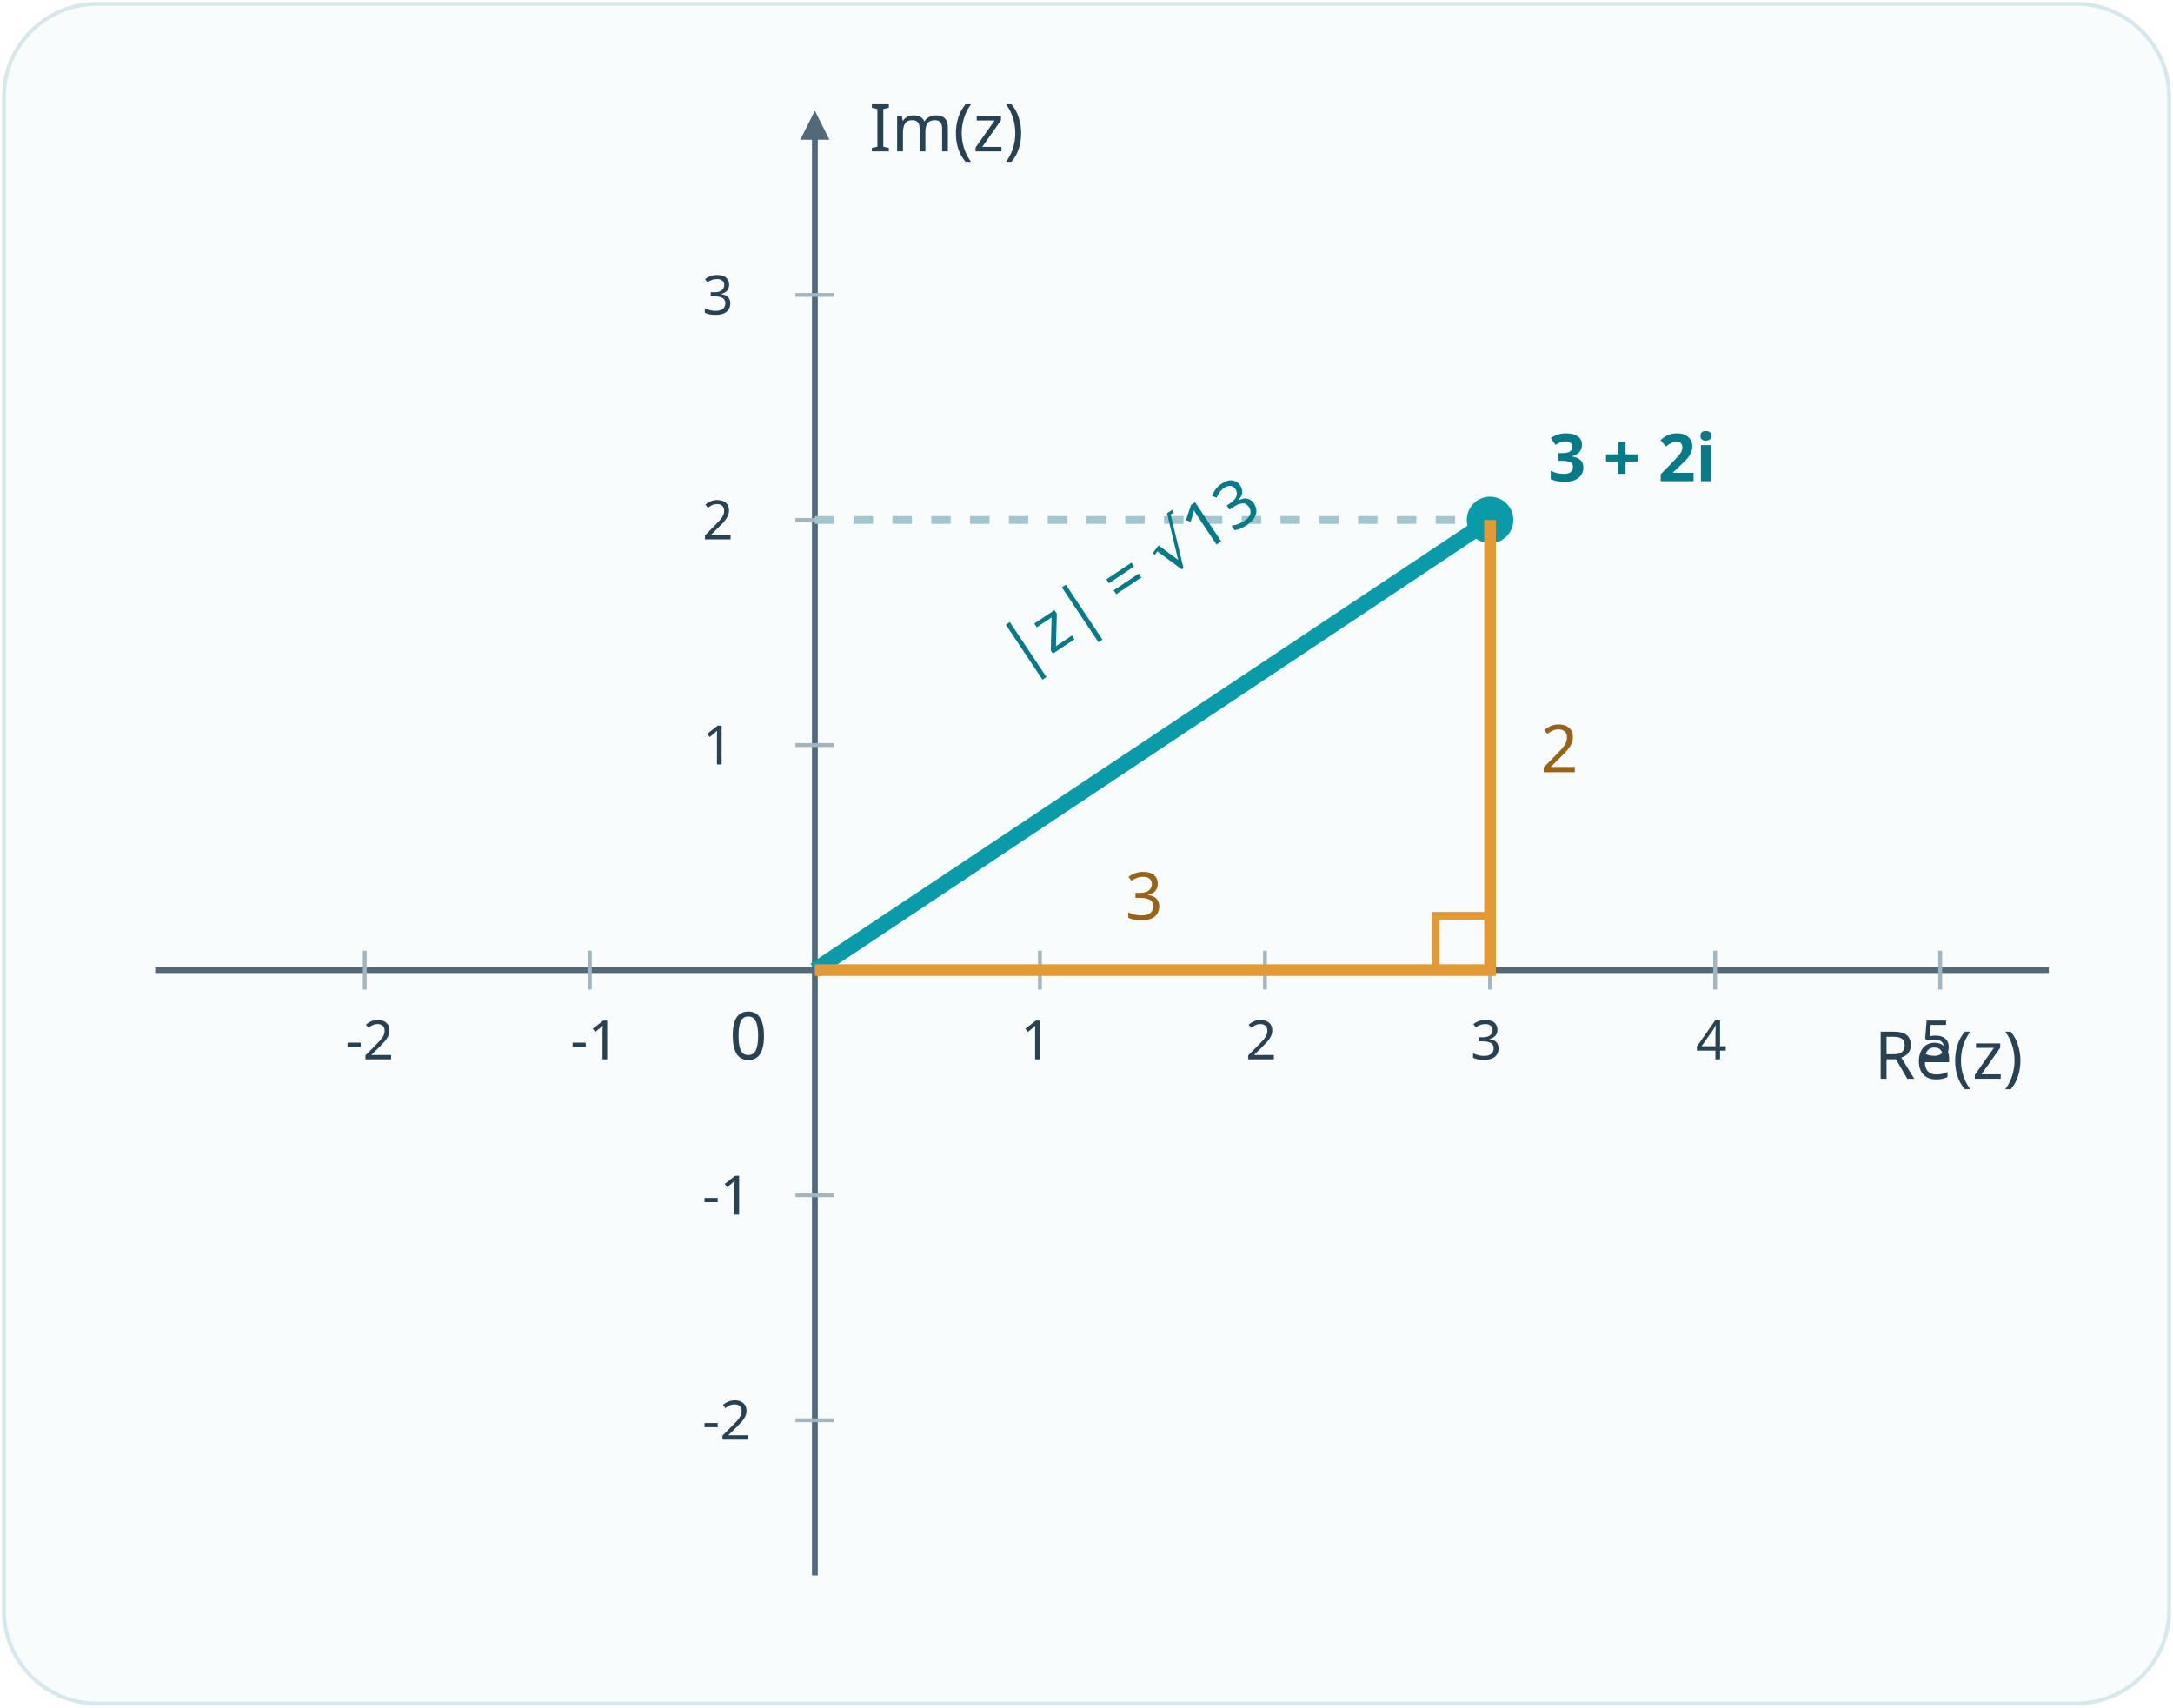
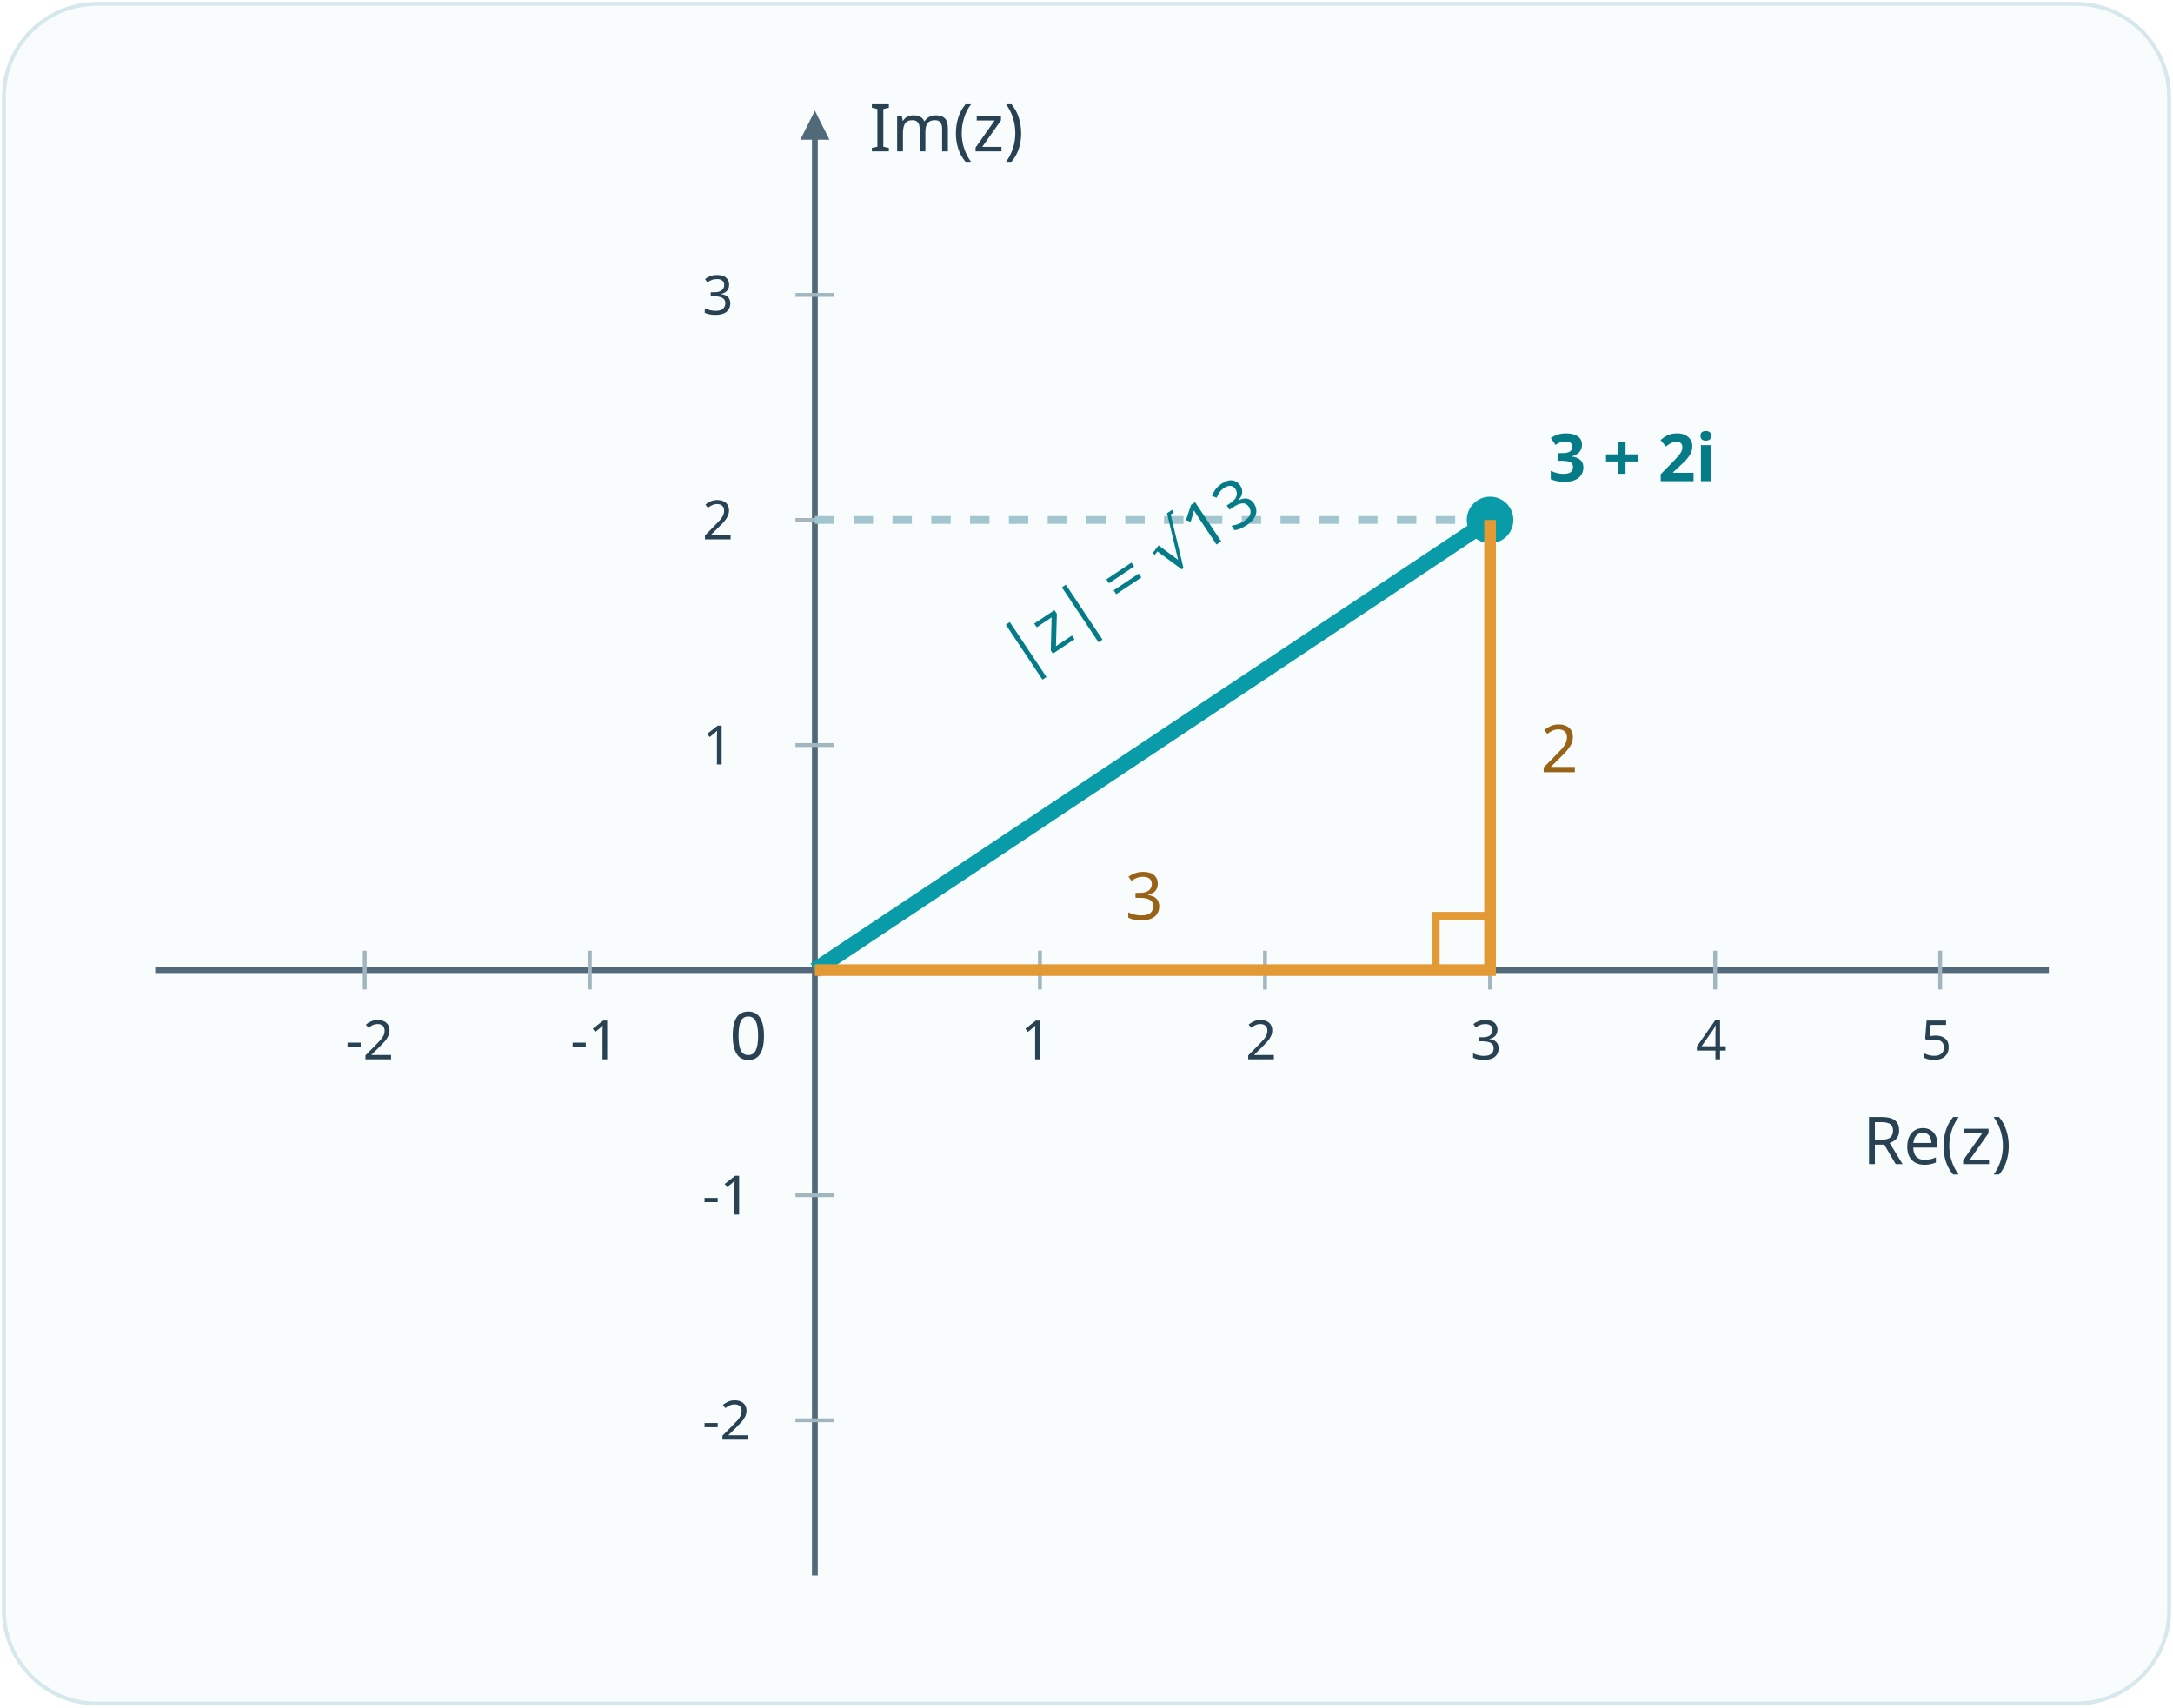
- <svg xmlns="http://www.w3.org/2000/svg" viewBox="0 0 560 440" role="img">
+ <svg xmlns="http://www.w3.org/2000/svg" width="560" height="440" viewBox="0 0 560 440" role="img">
  <defs>
    <marker id="arrow" viewBox="0 0 10 10" refX="8" refY="5" markerWidth="5" markerHeight="5" orient="auto-start-reverse">
      <path d="M0 0 10 5 0 10z" fill="#526979" />
    </marker>
  </defs>
  <rect x="1" y="1" width="558" height="438" rx="24" fill="#f8fcfd" stroke="#d6e8ec" />
  <g font-family="system-ui,sans-serif" font-size="17" fill="#294253">
    <path d="M40 250H528 M210 406V30" stroke="#526979" stroke-width="1.5" marker-end="url(#arrow)" />
-     <text x="483" y="278">Re(z)</text>
+     <text x="480" y="300">Re(z)</text>
    <text x="224" y="39">Im(z)</text>
    <text x="188" y="273">0</text>
    <path d="M94 245v10" stroke="#a1b6bf" />
    <text x="89" y="273" font-size="14">-2</text>
    <path d="M152 245v10" stroke="#a1b6bf" />
    <text x="147" y="273" font-size="14">-1</text>
    <path d="M268 245v10" stroke="#a1b6bf" />
    <text x="263" y="273" font-size="14">1</text>
    <path d="M326 245v10" stroke="#a1b6bf" />
    <text x="321" y="273" font-size="14">2</text>
    <path d="M384 245v10" stroke="#a1b6bf" />
    <text x="379" y="273" font-size="14">3</text>
    <path d="M442 245v10" stroke="#a1b6bf" />
    <text x="437" y="273" font-size="14">4</text>
    <path d="M500 245v10" stroke="#a1b6bf" />
    <text x="495" y="273" font-size="14">5</text>
    <path d="M205 366h10" stroke="#a1b6bf" />
    <text x="181" y="371" font-size="14">-2</text>
    <path d="M205 308h10" stroke="#a1b6bf" />
    <text x="181" y="313" font-size="14">-1</text>
    <path d="M205 192h10" stroke="#a1b6bf" />
    <text x="181" y="197" font-size="14">1</text>
    <path d="M205 134h10" stroke="#a1b6bf" />
    <text x="181" y="139" font-size="14">2</text>
    <path d="M205 76h10" stroke="#a1b6bf" />
    <text x="181" y="81" font-size="14">3</text>
    <path d="M210 134H384V250" fill="none" stroke="#a3c5cf" stroke-width="2" stroke-dasharray="5 5" />
    <path d="M210 250L384 134" stroke="#0a9ba9" stroke-width="4" />
    <circle cx="384" cy="134" r="6" fill="#0a9ba9" />
    <text x="399" y="124" fill="#067b88" font-weight="700">3 + 2i</text>
    <path d="M210 250H384V134" fill="none" stroke="#e39a35" stroke-width="3" />
    <path d="M370 250v-14h14" fill="none" stroke="#e39a35" stroke-width="2" />
    <text x="290" y="237" fill="#986217">3</text>
    <text x="397" y="199" fill="#986217">2</text>
    <text x="263" y="174" fill="#067b88" transform="rotate(-33.69 263 174)">|z| = √13</text>
  </g>
</svg>
